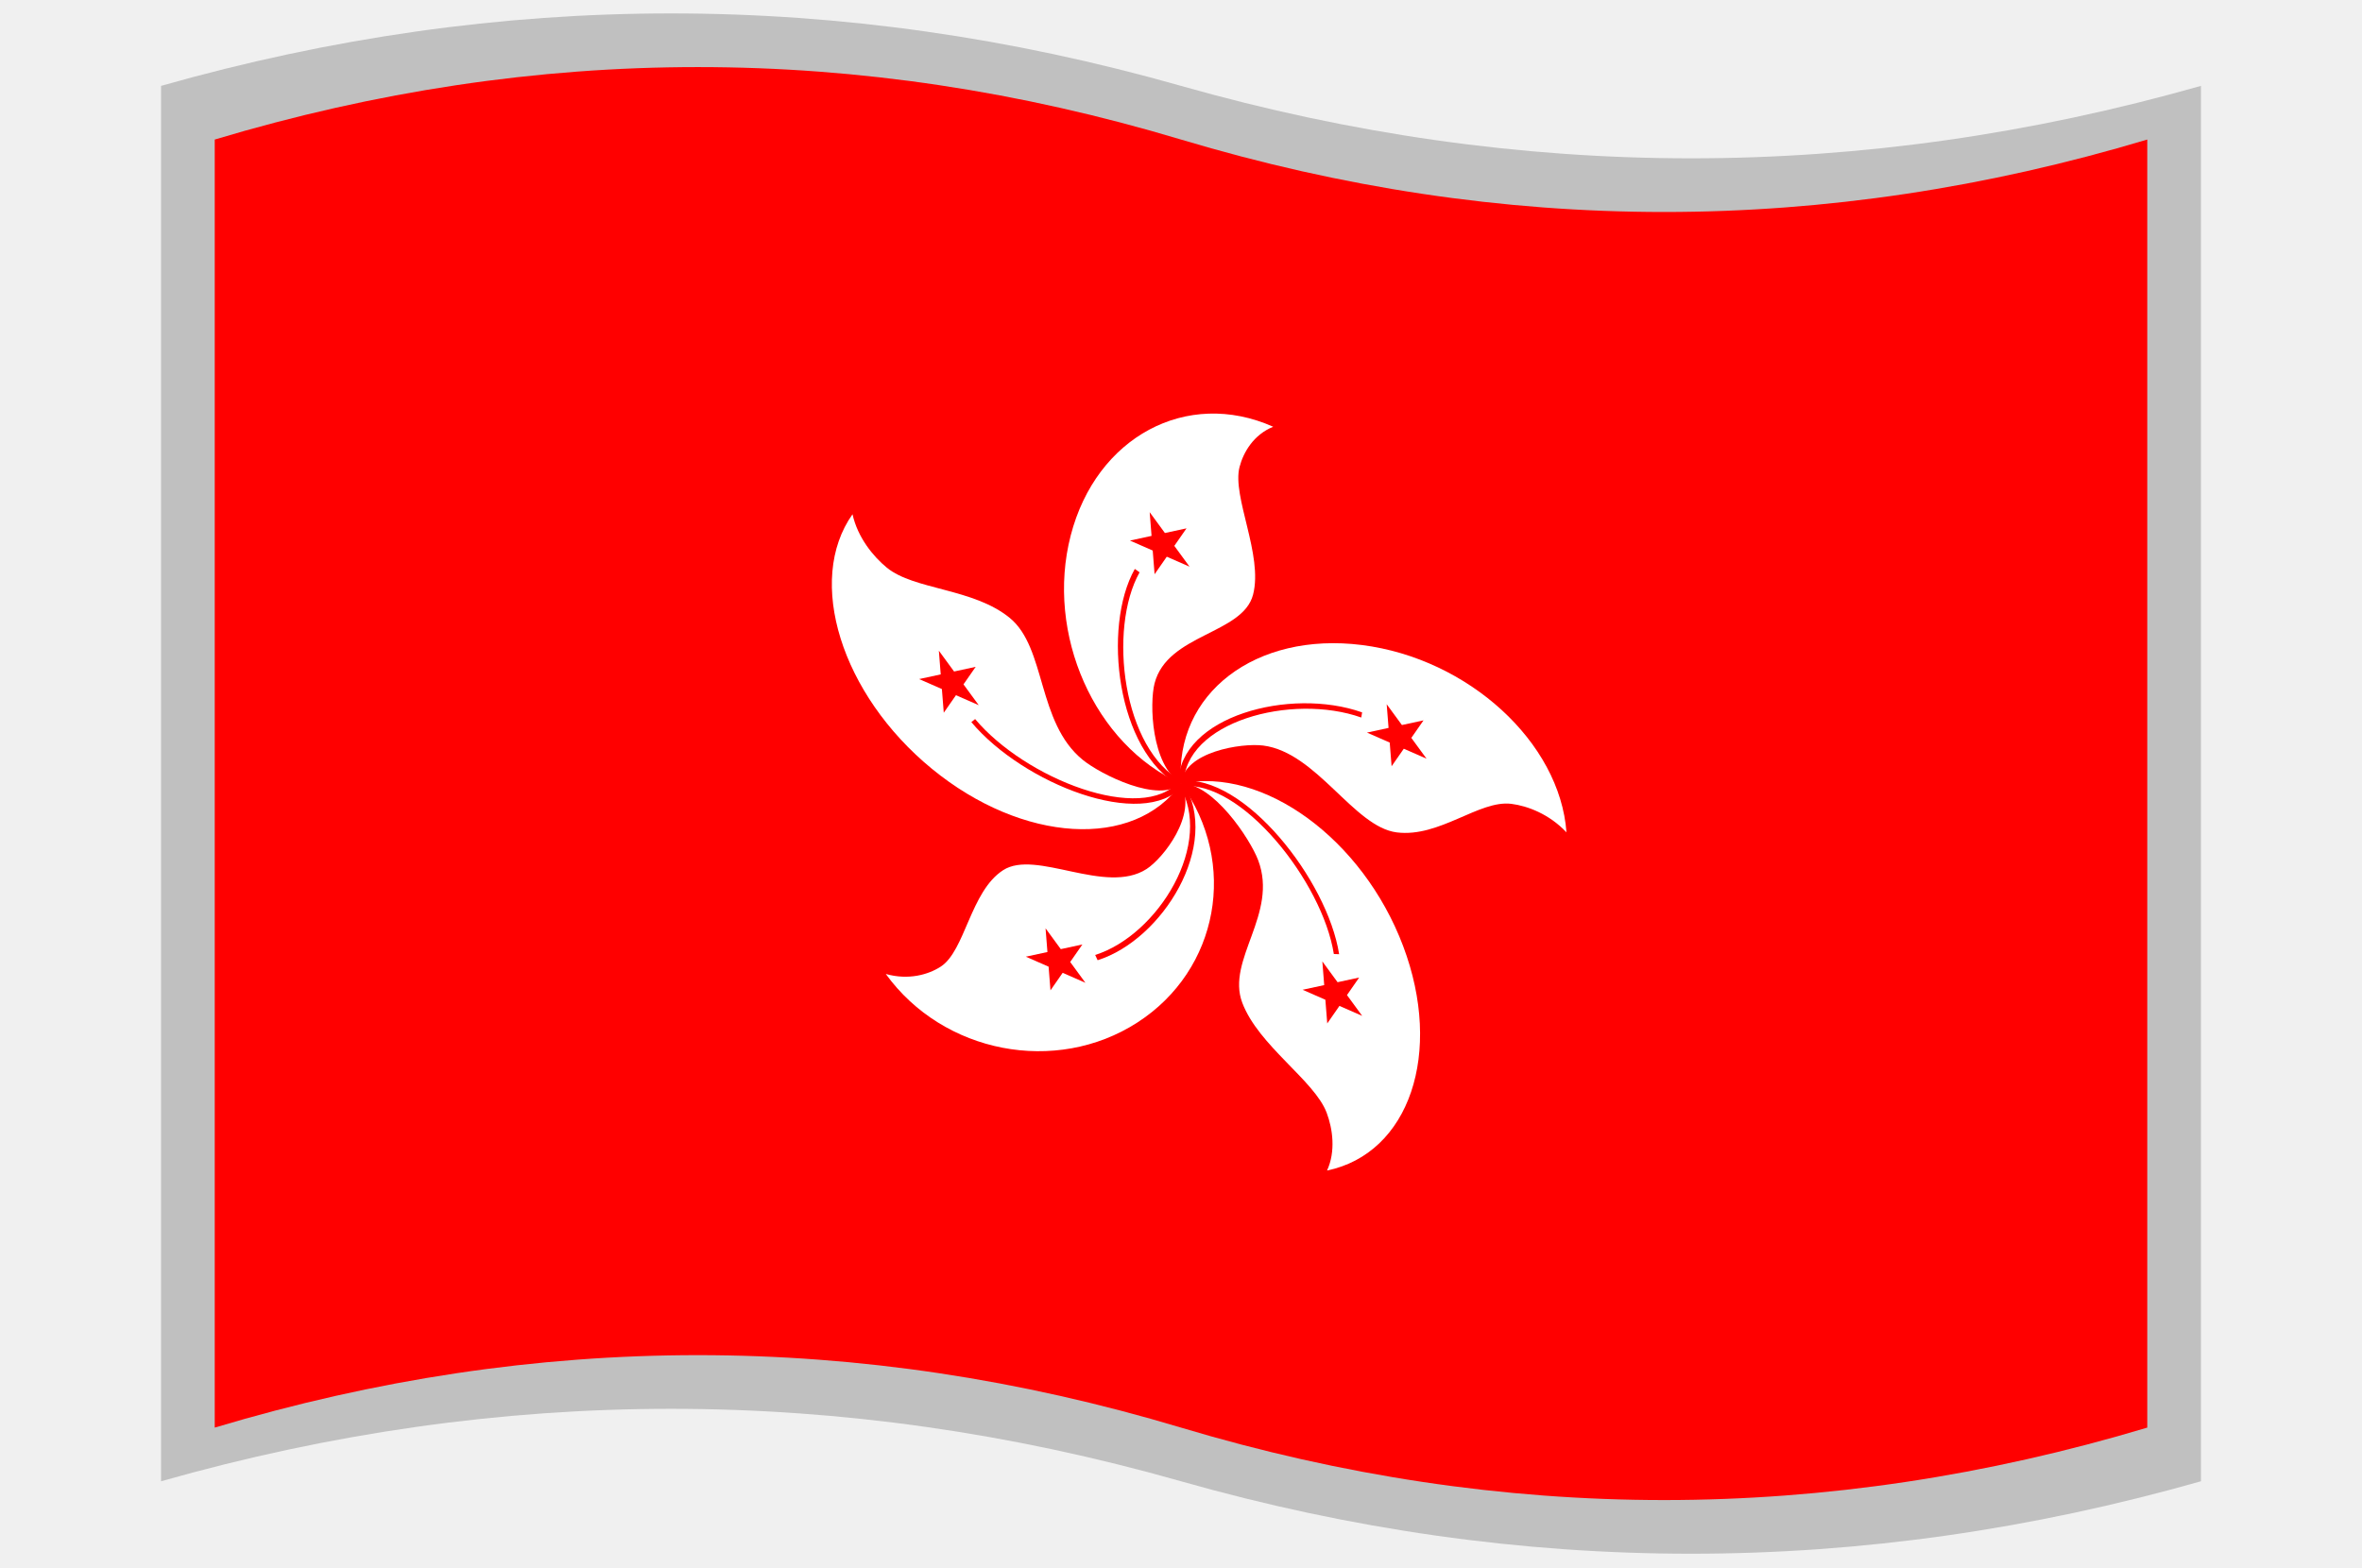
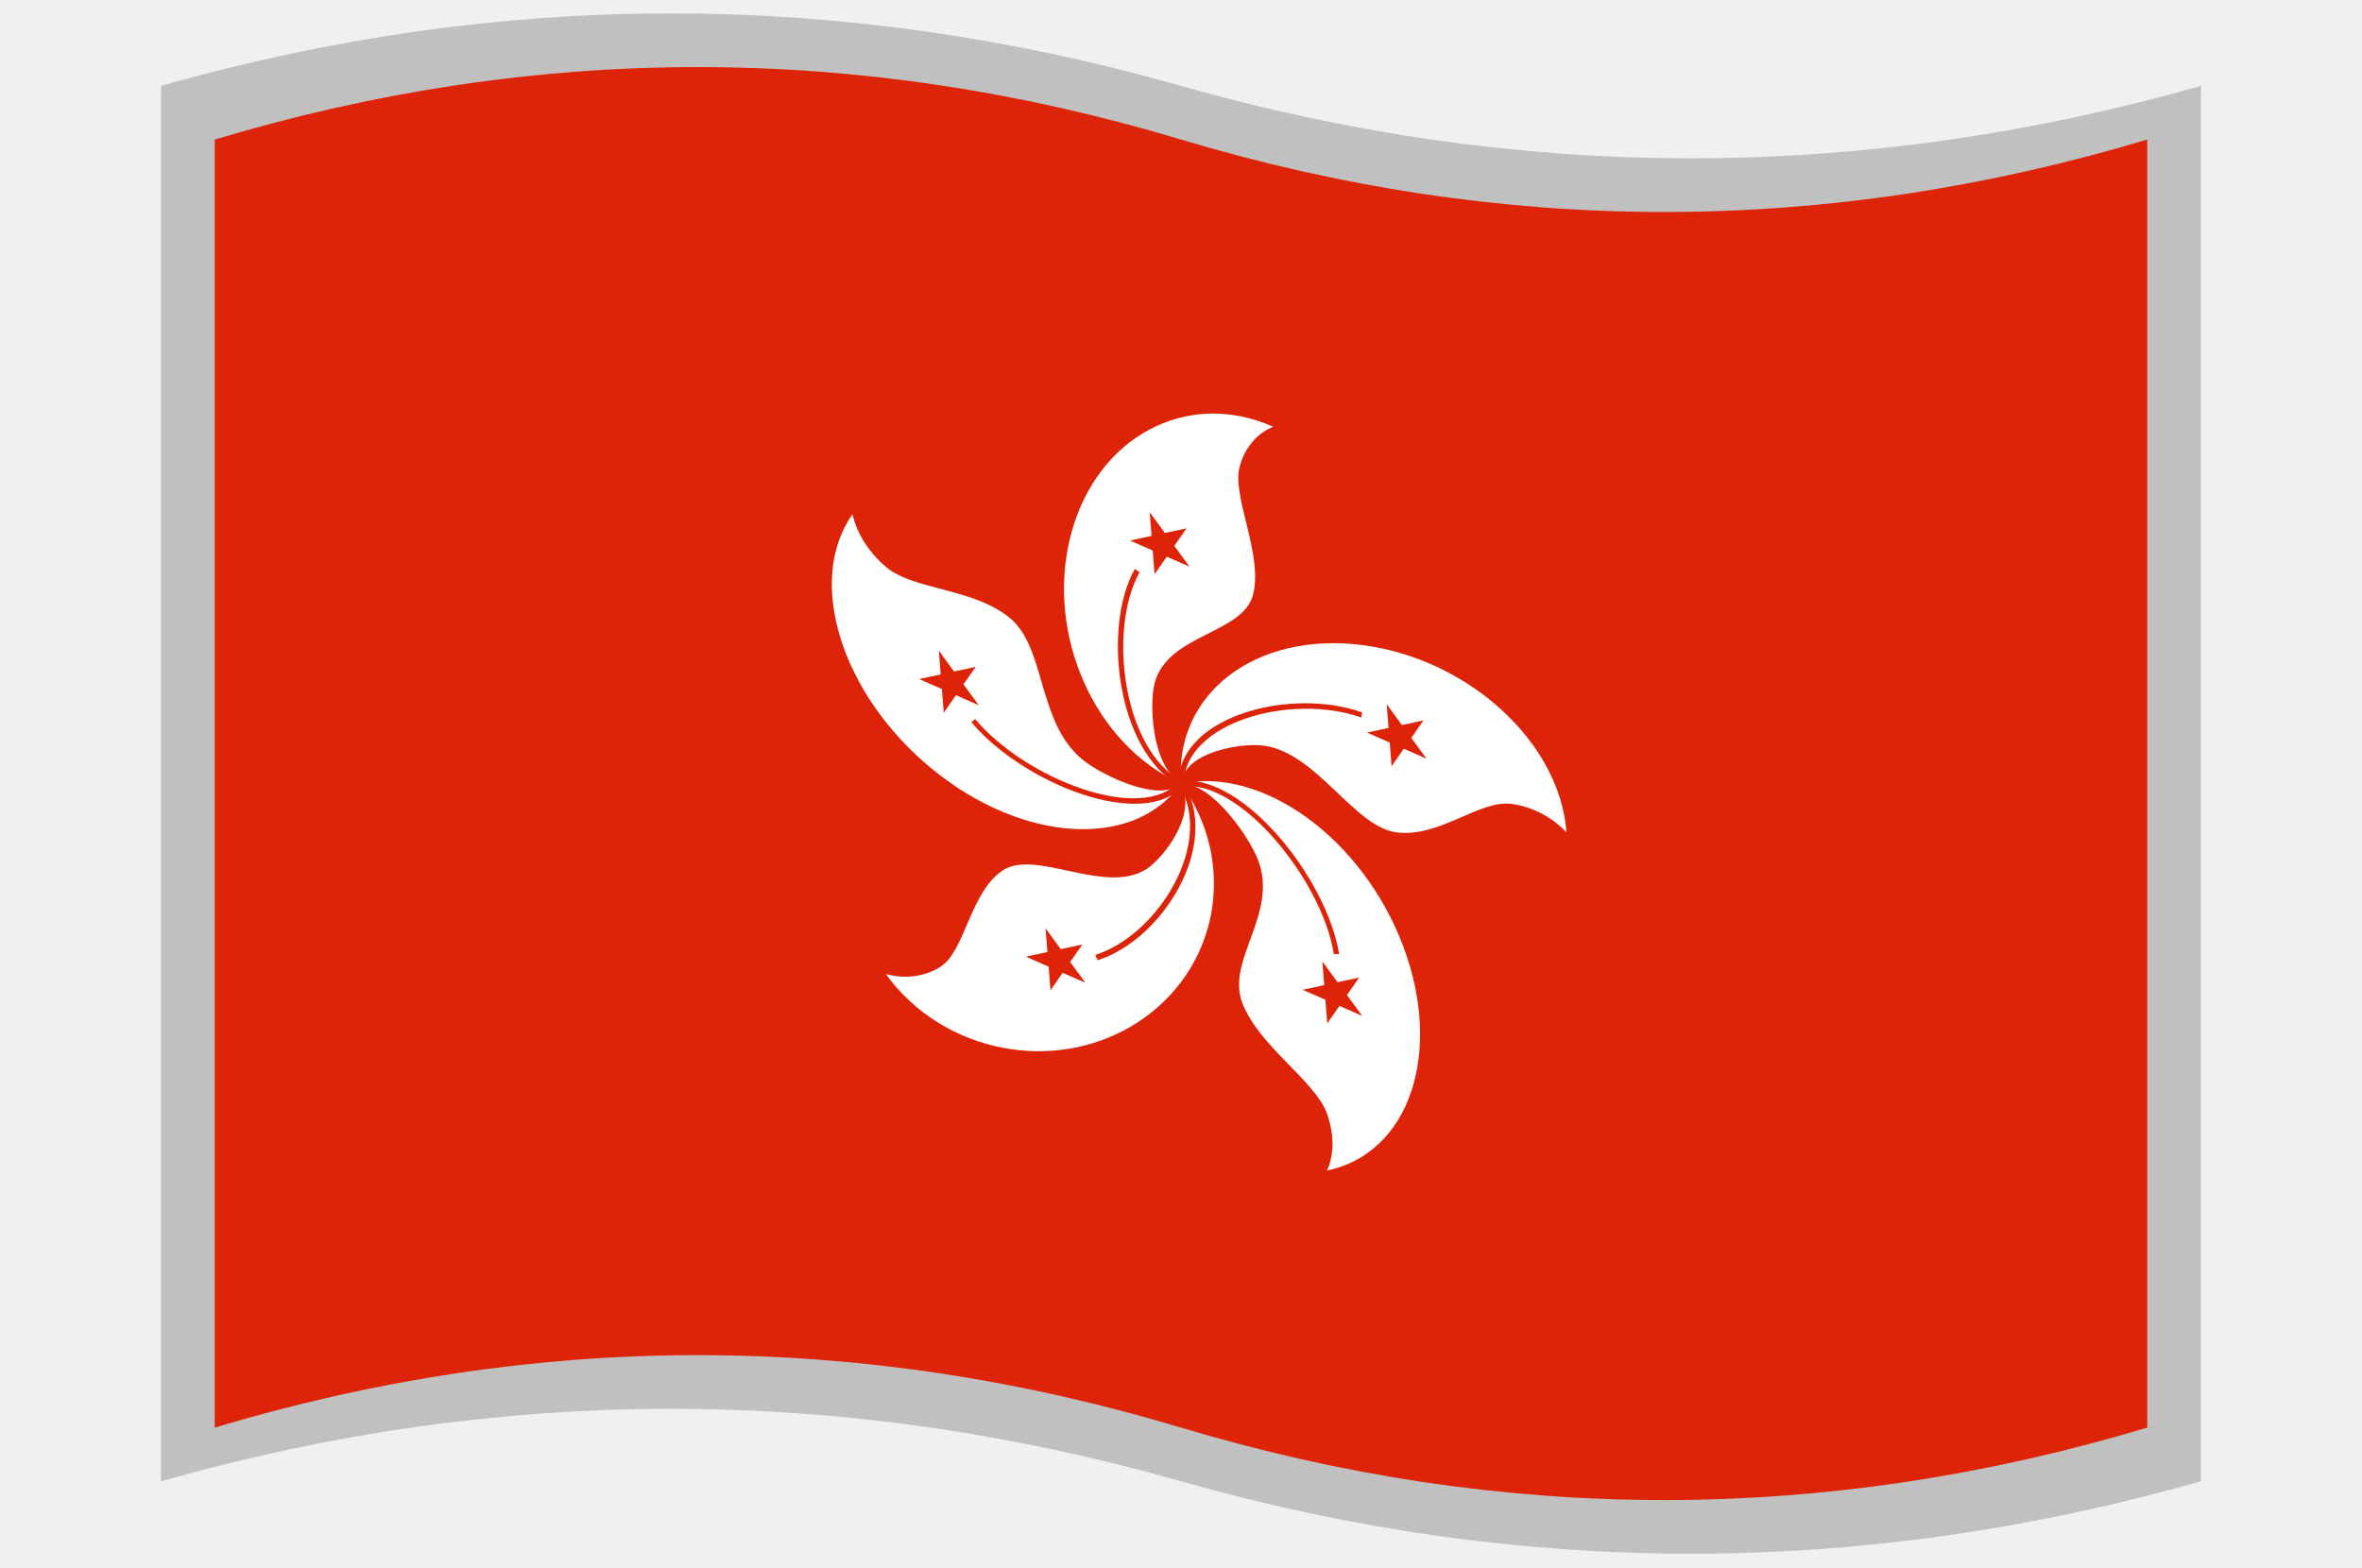
<svg xmlns="http://www.w3.org/2000/svg" version="1.1" viewBox="-10 -10 440 292">
  <path fill="#c0c0c0" d="M20 6q95 -27 190 0t190 0v260q-95 27 -190 0t-190 0z" />
-   <path fill="#f00" d="M30 16q90 -27 180 0t180 0v240q-90 27 -180 0t-180 0z" />
+   <path fill="#de2408" d="M30 16q90 -27 180 0t180 0v240q-90 27 -180 0t-180 0z" />
  <g transform="translate(210 136) matrix(1 0.2 0 1 0 0) rotate(13.8)">
    <g>
      <path fill="#fff" d="M0 0a30 36 0 0 1 0 -72c-3 3 -4 7 -4 10c0 6 8 14 8 22s-13 14 -13 24c0 4 3 15 9 16" />
-       <path fill="none" stroke="#f00" stroke-width="1" d="M0 0c-12 -1 -20 -22 -17 -35" />
-       <path fill="#f00" transform="rotate(-108.4) translate(44 0) scale(0.857143)" d="M0 -7L1.572 -2.163 6.657 -2.163 2.543 0.826 4.114 5.663 0 2.674 -4.114 5.663 -2.543 0.826 -6.657 -2.163 -1.572 -2.163 0 -7z" />
+       <path fill="none" stroke="#de2408" stroke-width="1" d="M0 0c-12 -1 -20 -22 -17 -35" />
+       <path fill="#de2408" transform="rotate(-108.4) translate(44 0) scale(0.857143)" d="M0 -7L1.572 -2.163 6.657 -2.163 2.543 0.826 4.114 5.663 0 2.674 -4.114 5.663 -2.543 0.826 -6.657 -2.163 -1.572 -2.163 0 -7z" />
    </g>
    <g transform="rotate(72)">
      <path fill="#fff" d="M0 0a30 36 0 0 1 0 -72c-3 3 -4 7 -4 10c0 6 8 14 8 22s-13 14 -13 24c0 4 3 15 9 16" />
-       <path fill="none" stroke="#f00" stroke-width="1" d="M0 0c-12 -1 -20 -22 -17 -35" />
-       <path fill="#f00" transform="rotate(-108.4) translate(44 0) scale(0.857143)" d="M0 -7L1.572 -2.163 6.657 -2.163 2.543 0.826 4.114 5.663 0 2.674 -4.114 5.663 -2.543 0.826 -6.657 -2.163 -1.572 -2.163 0 -7z" />
+       <path fill="none" stroke="#de2408" stroke-width="1" d="M0 0c-12 -1 -20 -22 -17 -35" />
+       <path fill="#de2408" transform="rotate(-108.4) translate(44 0) scale(0.857143)" d="M0 -7L1.572 -2.163 6.657 -2.163 2.543 0.826 4.114 5.663 0 2.674 -4.114 5.663 -2.543 0.826 -6.657 -2.163 -1.572 -2.163 0 -7z" />
    </g>
    <g transform="rotate(144)">
      <path fill="#fff" d="M0 0a30 36 0 0 1 0 -72c-3 3 -4 7 -4 10c0 6 8 14 8 22s-13 14 -13 24c0 4 3 15 9 16" />
-       <path fill="none" stroke="#f00" stroke-width="1" d="M0 0c-12 -1 -20 -22 -17 -35" />
-       <path fill="#f00" transform="rotate(-108.4) translate(44 0) scale(0.857143)" d="M0 -7L1.572 -2.163 6.657 -2.163 2.543 0.826 4.114 5.663 0 2.674 -4.114 5.663 -2.543 0.826 -6.657 -2.163 -1.572 -2.163 0 -7z" />
+       <path fill="none" stroke="#de2408" stroke-width="1" d="M0 0c-12 -1 -20 -22 -17 -35" />
+       <path fill="#de2408" transform="rotate(-108.4) translate(44 0) scale(0.857143)" d="M0 -7L1.572 -2.163 6.657 -2.163 2.543 0.826 4.114 5.663 0 2.674 -4.114 5.663 -2.543 0.826 -6.657 -2.163 -1.572 -2.163 0 -7z" />
    </g>
    <g transform="rotate(216)">
      <path fill="#fff" d="M0 0a30 36 0 0 1 0 -72c-3 3 -4 7 -4 10c0 6 8 14 8 22s-13 14 -13 24c0 4 3 15 9 16" />
-       <path fill="none" stroke="#f00" stroke-width="1" d="M0 0c-12 -1 -20 -22 -17 -35" />
-       <path fill="#f00" transform="rotate(-108.4) translate(44 0) scale(0.857143)" d="M0 -7L1.572 -2.163 6.657 -2.163 2.543 0.826 4.114 5.663 0 2.674 -4.114 5.663 -2.543 0.826 -6.657 -2.163 -1.572 -2.163 0 -7z" />
+       <path fill="none" stroke="#de2408" stroke-width="1" d="M0 0c-12 -1 -20 -22 -17 -35" />
+       <path fill="#de2408" transform="rotate(-108.4) translate(44 0) scale(0.857143)" d="M0 -7L1.572 -2.163 6.657 -2.163 2.543 0.826 4.114 5.663 0 2.674 -4.114 5.663 -2.543 0.826 -6.657 -2.163 -1.572 -2.163 0 -7z" />
    </g>
    <g transform="rotate(288)">
      <path fill="#fff" d="M0 0a30 36 0 0 1 0 -72c-3 3 -4 7 -4 10c0 6 8 14 8 22s-13 14 -13 24c0 4 3 15 9 16" />
-       <path fill="none" stroke="#f00" stroke-width="1" d="M0 0c-12 -1 -20 -22 -17 -35" />
-       <path fill="#f00" transform="rotate(-108.4) translate(44 0) scale(0.857143)" d="M0 -7L1.572 -2.163 6.657 -2.163 2.543 0.826 4.114 5.663 0 2.674 -4.114 5.663 -2.543 0.826 -6.657 -2.163 -1.572 -2.163 0 -7z" />
+       <path fill="none" stroke="#de2408" stroke-width="1" d="M0 0c-12 -1 -20 -22 -17 -35" />
+       <path fill="#de2408" transform="rotate(-108.4) translate(44 0) scale(0.857143)" d="M0 -7L1.572 -2.163 6.657 -2.163 2.543 0.826 4.114 5.663 0 2.674 -4.114 5.663 -2.543 0.826 -6.657 -2.163 -1.572 -2.163 0 -7z" />
    </g>
  </g>
</svg>
